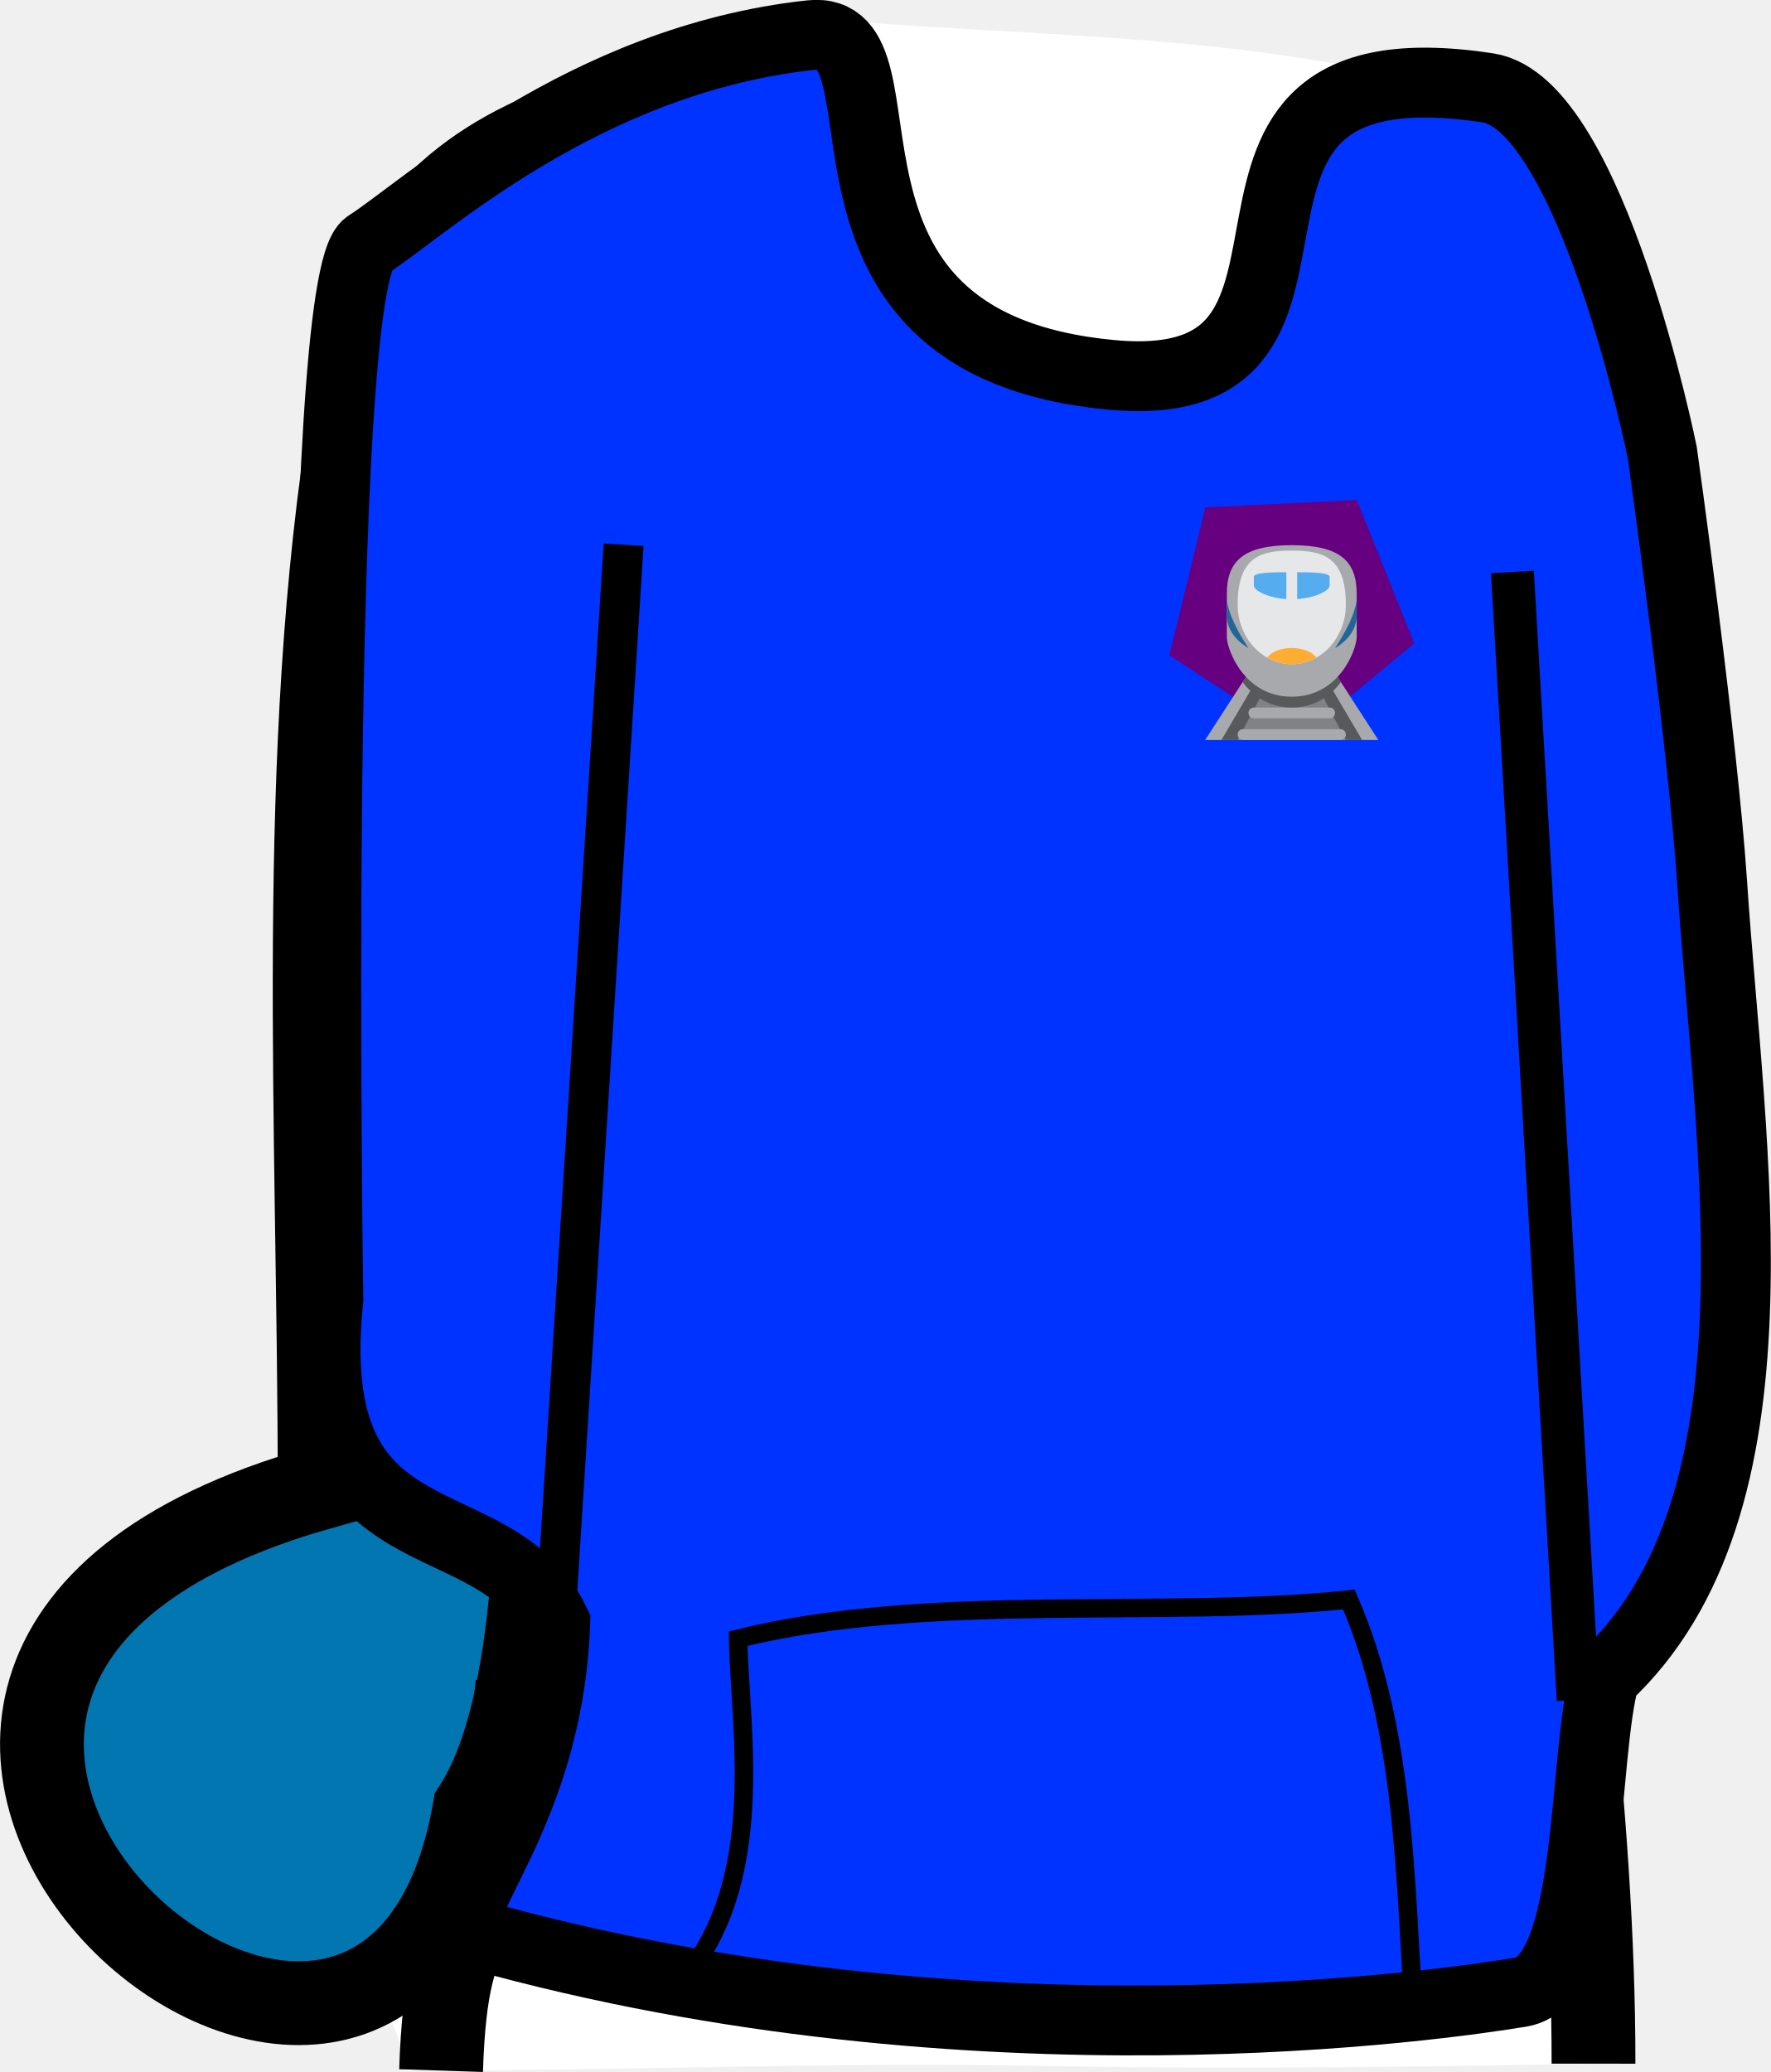
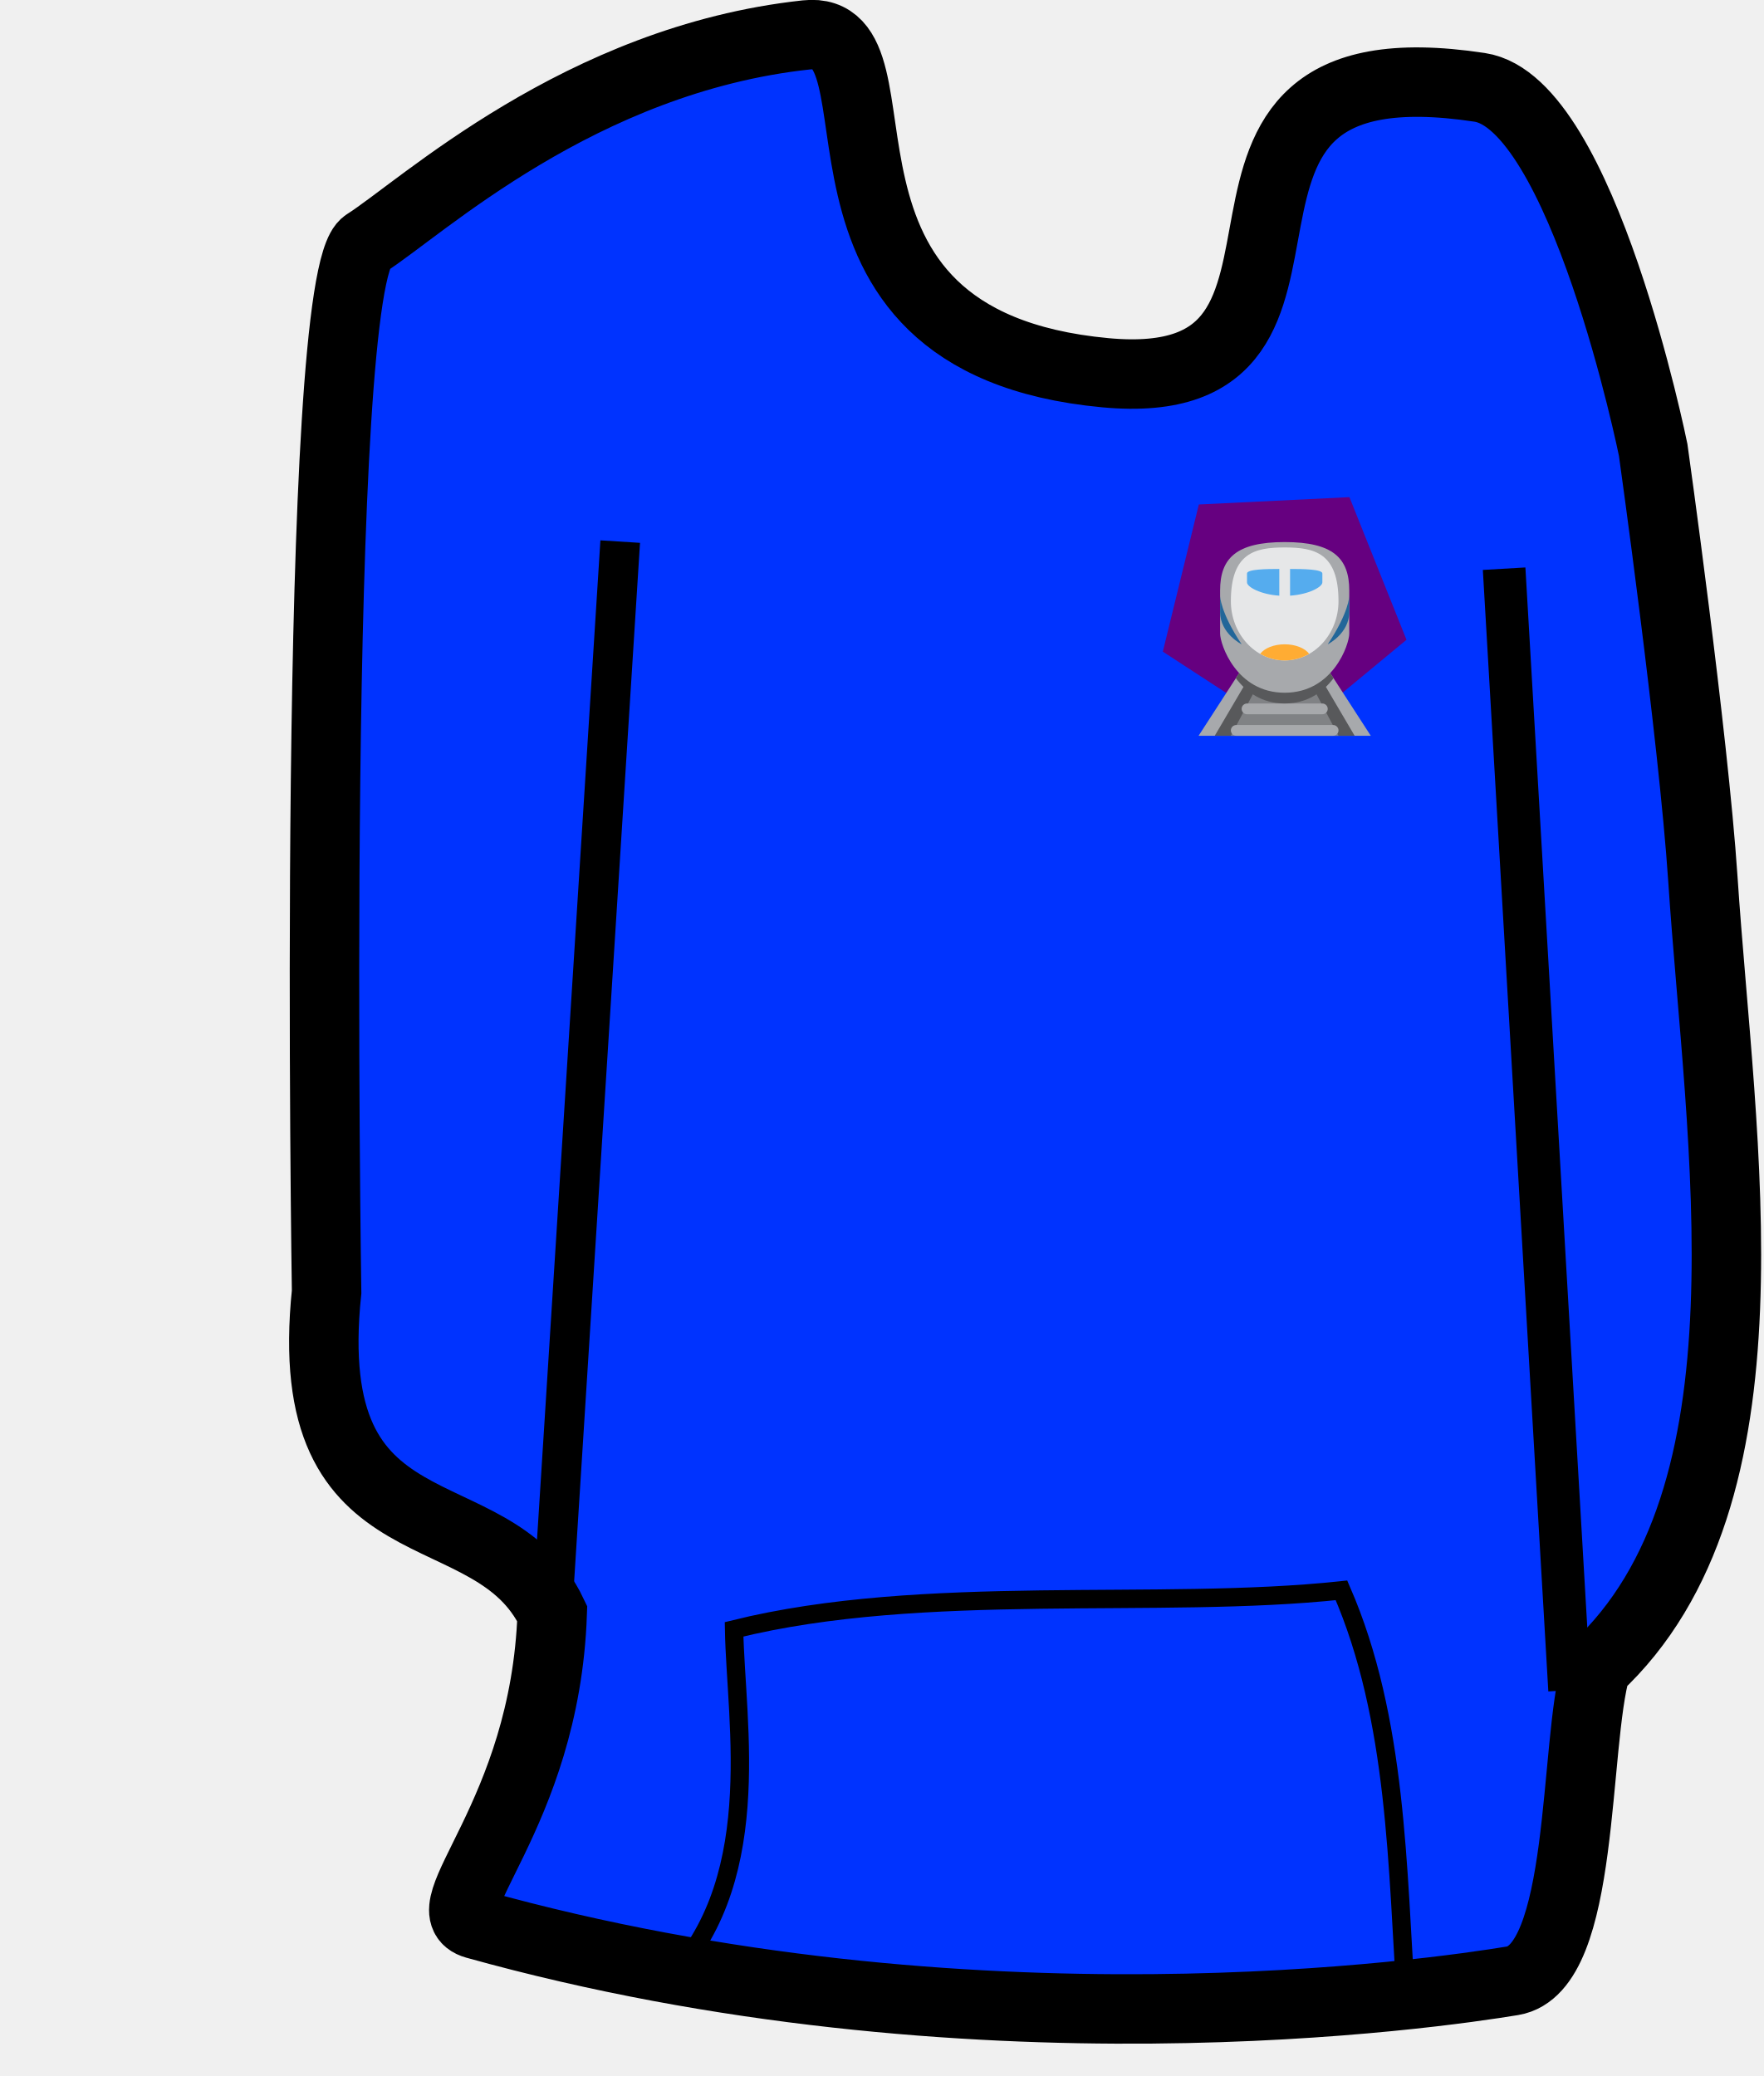
- <svg xmlns="http://www.w3.org/2000/svg" version="1.1" id="svg837" width="95.85" height="112.141" viewBox="0 0 95.85 112.141">
-   <defs id="defs841" />
-   <g id="layer1" transform="translate(23.59569,10.03532)">
-     <g transform="matrix(3.779528,0,0,3.779528,-23.59569,-11.35161)" id="g5165" style="display:inline">
-       <g id="layer1-0" transform="translate(-84.4734,-131.8365)" style="display:inline" />
-       <g transform="translate(-7.895419,-28.53037)" id="layer3-1">
-         <path style="opacity:1;fill:#ffffff;fill-opacity:1;stroke:none;stroke-width:1.2;stroke-linecap:butt;stroke-linejoin:miter;stroke-miterlimit:4;stroke-dasharray:none;stroke-opacity:1" d="m 27.061,29.785 c 1.636,2.807 5.323,11.607 4.075,20.4 -0.037,2.612 -0.42,7.589 -0.42,8.244 0,0 -4.428,0.1 -7.759,0.036 -3.33,-0.064 -5.855,0.067 -9.275,0.063 0.029,-1.658 -4.339,-4.791 -1.21,-8.344 0,-5.167 -0.342,-10.519 0.472,-15.45 0.255,-4.327 3.593,-3.915 5.919,-5.66 3.158,0.339 6.172,0.222 9.15,0.922 z" id="path831-5" />
-         <path style="fill:#0276b1;fill-opacity:1;stroke:none;stroke-width:0.265px;stroke-linecap:butt;stroke-linejoin:miter;stroke-opacity:1" d="m 16.725,36.815 c 0.26,-2.557 3.988,-6.623 3.988,-6.623 0,0 -4.511,-0.378 -5.88,1.069 -4.368,4.619 -2.36,18.925 -2.36,18.925 0,0 -4.58,2.615 -4.156,4.06 0.59,2.015 5.98,4.4 6.424,2.696 0.444,-1.704 1.287,-13.277 1.984,-20.127 z" id="path847" />
-         <path style="fill:#0276b1;fill-opacity:1;stroke:none;stroke-width:0.265px;stroke-linecap:butt;stroke-linejoin:miter;stroke-opacity:1" d="m 27.061,29.785 c 0,0 2.289,3.879 2.043,8.636 -0.246,4.757 2.173,14.127 2.173,14.127 0,0 2.179,-16.525 -1.477,-21.956 -0.567,-0.843 -2.74,-0.807 -2.74,-0.807 z" id="path849" />
-       </g>
-       <g transform="translate(-7.895419,-28.53037)" id="layer2-2" style="display:inline">
-         <path id="path905" d="m 15.306,52.993 c -0.423,4.242 -1.009,2.928 -1.094,5.536" style="fill:none;stroke:#000000;stroke-width:1.2;stroke-linecap:butt;stroke-linejoin:miter;stroke-miterlimit:4;stroke-dasharray:none;stroke-opacity:1" />
-         <path style="opacity:1;fill:none;fill-opacity:1;stroke:#000000;stroke-width:1.2;stroke-linecap:butt;stroke-linejoin:miter;stroke-miterlimit:4;stroke-dasharray:none;stroke-opacity:1" d="m 28.95,30.373 c 0.956,0.116 2.429,6.043 2.719,9.241 0.47,5.182 -0.392,12.935 -1.639,15.524" id="path831" />
-         <path style="fill:none;stroke:#000000;stroke-width:1.2;stroke-linecap:butt;stroke-linejoin:miter;stroke-miterlimit:4;stroke-dasharray:none;stroke-opacity:1" d="m 16.395,36.579 c -1.649,5.875 0.179,15.296 -1.703,18.2 -1.274,7.36 -11.774,-1.891 -2.219,-4.593 0,-5.167 -0.342,-10.519 0.472,-15.45 0.255,-4.327 4.655,-4.604 7.182,-4.677" id="path856" />
-         <path style="fill:none;stroke:#000000;stroke-width:1.2;stroke-linecap:butt;stroke-linejoin:miter;stroke-miterlimit:4;stroke-dasharray:none;stroke-opacity:1" d="m 29.104,38.421 c -0.654,4.303 1.616,12.79 1.612,20.009" id="path858" />
-       </g>
+ <svg xmlns="http://www.w3.org/2000/svg" width="100%" height="100%" viewBox="0 0 96 113" version="1.1" xml:space="preserve" style="fill-rule:evenodd;clip-rule:evenodd;">
+   <g id="Re-Ink" transform="matrix(1,0,0,1,6.00287,-0.639181)">
+     <path id="path864" d="M13.907,13.884C10.907,15.786 11.772,70.957 11.772,70.957C10.239,85.673 20.763,81.555 24.051,88.467C23.668,99.526 17.216,104.635 19.882,105.378C46.831,112.889 72.254,109.127 76.314,108.457C80.294,107.8 79.64,95.586 80.865,91.416C90.921,82.081 87.629,62.903 86.675,48.474C86.153,40.658 83.971,25.132 83.971,25.132C83.971,25.132 80.143,6.246 74.529,5.394C55.615,2.523 69.284,22.333 54.158,20.928C35.935,19.237 43.868,1.893 37.877,2.54C25.55,3.872 16.908,11.982 13.907,13.884Z" style="fill:rgb(0,51,255);fill-rule:nonzero;stroke:black;stroke-width:3.78px;" />
+     <path id="path870" d="M27.752,30.119L24.051,88.467" style="fill:none;fill-rule:nonzero;stroke:black;stroke-width:2.16px;" />
+     <path id="path872" d="M75.858,31.594L79.422,92.638" style="fill:none;fill-rule:nonzero;stroke:black;stroke-width:2.32px;" />
+     <g id="path953" transform="matrix(0.489307,0.724774,-0.705285,0.47615,57.3716,-29.1375)">
+       <path d="M70.564,39.177L61.782,42.987L55.444,35.812L60.31,27.567L69.655,29.647L70.564,39.177Z" style="fill:rgb(102,0,128);fill-rule:nonzero;" />
    </g>
-   </g>
-   <g id="layer2" style="display:inline" transform="translate(6.002867,-0.6391811)">
-     <path style="fill:#0033ff;fill-opacity:1;stroke:#000000;stroke-width:3.78;stroke-linecap:butt;stroke-linejoin:miter;stroke-miterlimit:4;stroke-dasharray:none;stroke-opacity:1" d="m 13.907,13.884 c -3.001,1.902 -2.135,57.073 -2.135,57.073 -1.534,14.716 8.991,10.598 12.279,17.511 -0.384,11.058 -6.835,16.168 -4.169,16.911 26.949,7.511 52.372,3.749 56.432,3.079 3.98,-0.657 3.326,-12.871 4.551,-17.042 10.056,-9.335 6.764,-28.513 5.81,-42.942 -0.522,-7.815 -2.704,-23.342 -2.704,-23.342 0,0 -3.828,-18.886 -9.442,-19.738 C 55.615,2.523 69.284,22.333 54.158,20.928 35.935,19.237 43.868,1.893 37.877,2.54 25.55,3.872 16.908,11.982 13.907,13.884 Z" id="path864" />
-     <path style="fill:none;stroke:#000000;stroke-width:2.161;stroke-linecap:butt;stroke-linejoin:miter;stroke-miterlimit:4;stroke-dasharray:none;stroke-opacity:1" d="M 27.752,30.119 24.051,88.467" id="path870" />
-     <path style="fill:none;stroke:#000000;stroke-width:2.324;stroke-linecap:butt;stroke-linejoin:miter;stroke-miterlimit:4;stroke-dasharray:none;stroke-opacity:1" d="m 75.858,31.594 3.564,61.044" id="path872" />
-     <path transform="matrix(0.4893069,0.724774,-0.7052854,0.4761498,57.37157,-29.13755)" d="m 70.564,39.177 -8.783,3.81 -6.338,-7.175 4.866,-8.245 9.345,2.08 z" id="path953" style="opacity:1;fill:#660080;stroke-width:2;stroke-miterlimit:4;stroke-dasharray:none" />
-     <g style="opacity:1" transform="matrix(0.2928932,0,0,0.2928932,71.42075,27.77368)" id="g945">
-       <path fill="#a7a9ac" d="m -41.625,44.095 h 32 l -11,-17 h -10 z" id="path881" />
-       <path fill="#58595b" d="m -38.625,44.095 h 26 l -10,-17 h -6 z" id="path883" />
-       <path fill="#808285" d="m -35.625,44.095 h 20 l -9,-17 h -2 z" id="path885" />
-       <path fill="#a7a9ac" d="m -15.625,43.095 a 1,1 0 0 1 -1,1 h -18 a 1,1 0 1 1 0,-2 h 18 a 1,1 0 0 1 1,1 z m -2,-4 a 1,1 0 0 1 -1,1 h -14 a 1,1 0 1 1 0,-2 h 14 a 1,1 0 0 1 1,1 z" id="path887" />
-       <path fill="#58595b" d="m -16.549,33.395 -4.076,-6.3 h -10 l -4.076,6.3 c 1.889,2.517 4.798,4.699 9.076,4.699 4.277,0 7.188,-2.183 9.076,-4.699 z" id="path889" />
-       <path fill="#a7a9ac" d="m -25.625,8.095 c -9,0 -12,3 -12,9 v 8 c 0,1.999 3,11 12,11 9,0 12,-9.001 12,-11 v -8 c 0,-6 -3,-9 -12,-9 z" id="path891" />
-       <path fill="#e6e7e8" d="m -35.625,19.095 c 0,-9 4.477,-10 10,-10 5.523,0 10,1 10,10 0,6 -4.477,11 -10,11 -5.523,-0.001 -10,-5 -10,-11 z" id="path893" />
-       <path fill="#ffac33" d="m -25.625,30.094 c 1.642,0 3.185,-0.45 4.553,-1.228 -0.783,-1.042 -2.523,-1.771 -4.553,-1.771 -2.03,0 -3.769,0.729 -4.552,1.772 1.366,0.777 2.911,1.227 4.552,1.227 z" id="path895" />
-       <path d="m -24.625,13.092 v 4.965 c 3.488,-0.232 6,-1.621 6,-2.463 v -1.666 c 0,-0.791 -3.692,-0.838 -6,-0.836 z m -2,0 c -2.308,-0.002 -6,0.044 -6,0.836 v 1.667 c 0,0.842 2.512,2.231 6,2.463 z" fill="#55acee" id="path897" />
-       <path fill="#226699" d="m -37.625,18.095 c 0,0 0,3 4,9 0,0 -4,-2 -4,-6 z m 24,0 c 0,0 0,3 -4,9 0,0 4,-2 4,-6 z" id="path899" />
+     <g id="g945" transform="matrix(0.292893,0,0,0.292893,71.4208,27.7737)">
+       <path id="path881" d="M-41.625,44.095L-9.625,44.095L-20.625,27.095L-30.625,27.095L-41.625,44.095Z" style="fill:rgb(167,169,172);fill-rule:nonzero;" />
+       <path id="path883" d="M-38.625,44.095L-12.625,44.095L-22.625,27.095L-28.625,27.095L-38.625,44.095Z" style="fill:rgb(88,89,91);fill-rule:nonzero;" />
+       <path id="path885" d="M-35.625,44.095L-15.625,44.095L-24.625,27.095L-26.625,27.095L-35.625,44.095Z" style="fill:rgb(128,130,133);fill-rule:nonzero;" />
+       <path id="path887" d="M-15.625,43.095C-15.625,43.644 -16.076,44.095 -16.625,44.095L-34.625,44.095C-35.174,44.095 -35.625,43.644 -35.625,43.095C-35.625,42.546 -35.174,42.095 -34.625,42.095L-16.625,42.095C-16.076,42.095 -15.625,42.546 -15.625,43.095ZM-17.625,39.095C-17.625,39.644 -18.076,40.095 -18.625,40.095L-32.625,40.095C-33.174,40.095 -33.625,39.644 -33.625,39.095C-33.625,38.546 -33.174,38.095 -32.625,38.095L-18.625,38.095C-18.076,38.095 -17.625,38.546 -17.625,39.095Z" style="fill:rgb(167,169,172);fill-rule:nonzero;" />
+       <path id="path889" d="M-16.549,33.395L-20.625,27.095L-30.625,27.095L-34.701,33.395C-32.812,35.912 -29.903,38.094 -25.625,38.094C-21.348,38.094 -18.437,35.911 -16.549,33.395Z" style="fill:rgb(88,89,91);fill-rule:nonzero;" />
+       <path id="path891" d="M-25.625,8.095C-34.625,8.095 -37.625,11.095 -37.625,17.095L-37.625,25.095C-37.625,27.094 -34.625,36.095 -25.625,36.095C-16.625,36.095 -13.625,27.094 -13.625,25.095L-13.625,17.095C-13.625,11.095 -16.625,8.095 -25.625,8.095Z" style="fill:rgb(167,169,172);fill-rule:nonzero;" />
+       <path id="path893" d="M-35.625,19.095C-35.625,10.095 -31.148,9.095 -25.625,9.095C-20.102,9.095 -15.625,10.095 -15.625,19.095C-15.625,25.095 -20.102,30.095 -25.625,30.095C-31.148,30.094 -35.625,25.095 -35.625,19.095Z" style="fill:rgb(230,231,232);fill-rule:nonzero;" />
+       <path id="path895" d="M-25.625,30.094C-23.983,30.094 -22.44,29.644 -21.072,28.866C-21.855,27.824 -23.595,27.095 -25.625,27.095C-27.655,27.095 -29.394,27.824 -30.177,28.867C-28.811,29.644 -27.266,30.094 -25.625,30.094Z" style="fill:rgb(255,172,51);fill-rule:nonzero;" />
+       <path id="path897" d="M-24.625,13.092L-24.625,18.057C-21.137,17.825 -18.625,16.436 -18.625,15.594L-18.625,13.928C-18.625,13.137 -22.317,13.09 -24.625,13.092ZM-26.625,13.092C-28.933,13.09 -32.625,13.136 -32.625,13.928L-32.625,15.595C-32.625,16.437 -30.113,17.826 -26.625,18.058L-26.625,13.092Z" style="fill:rgb(85,172,238);fill-rule:nonzero;" />
+       <path id="path899" d="M-37.625,18.095C-37.625,18.095 -37.625,21.095 -33.625,27.095C-33.625,27.095 -37.625,25.095 -37.625,21.095L-37.625,18.095ZM-13.625,18.095C-13.625,18.095 -13.625,21.095 -17.625,27.095C-17.625,27.095 -13.625,25.095 -13.625,21.095L-13.625,18.095Z" style="fill:rgb(34,102,153);fill-rule:nonzero;" />
    </g>
-     <path id="path961" d="m 30.06,108.771 c 5.715,-5.437 3.978,-14.287 3.889,-19.445 10.308,-2.554 23.114,-1.056 33.057,-2.121 3.053,7.008 3.029,15.161 3.536,22.627" style="fill:none;stroke:#000000;stroke-width:1px;stroke-linecap:butt;stroke-linejoin:miter;stroke-opacity:1" />
+     <path id="path961" d="M30.06,108.771C35.775,103.334 34.038,94.484 33.949,89.326C44.257,86.771 57.063,88.27 67.006,87.204C70.059,94.213 70.035,102.366 70.541,109.832" style="fill:none;fill-rule:nonzero;stroke:black;stroke-width:1px;" />
  </g>
</svg>
